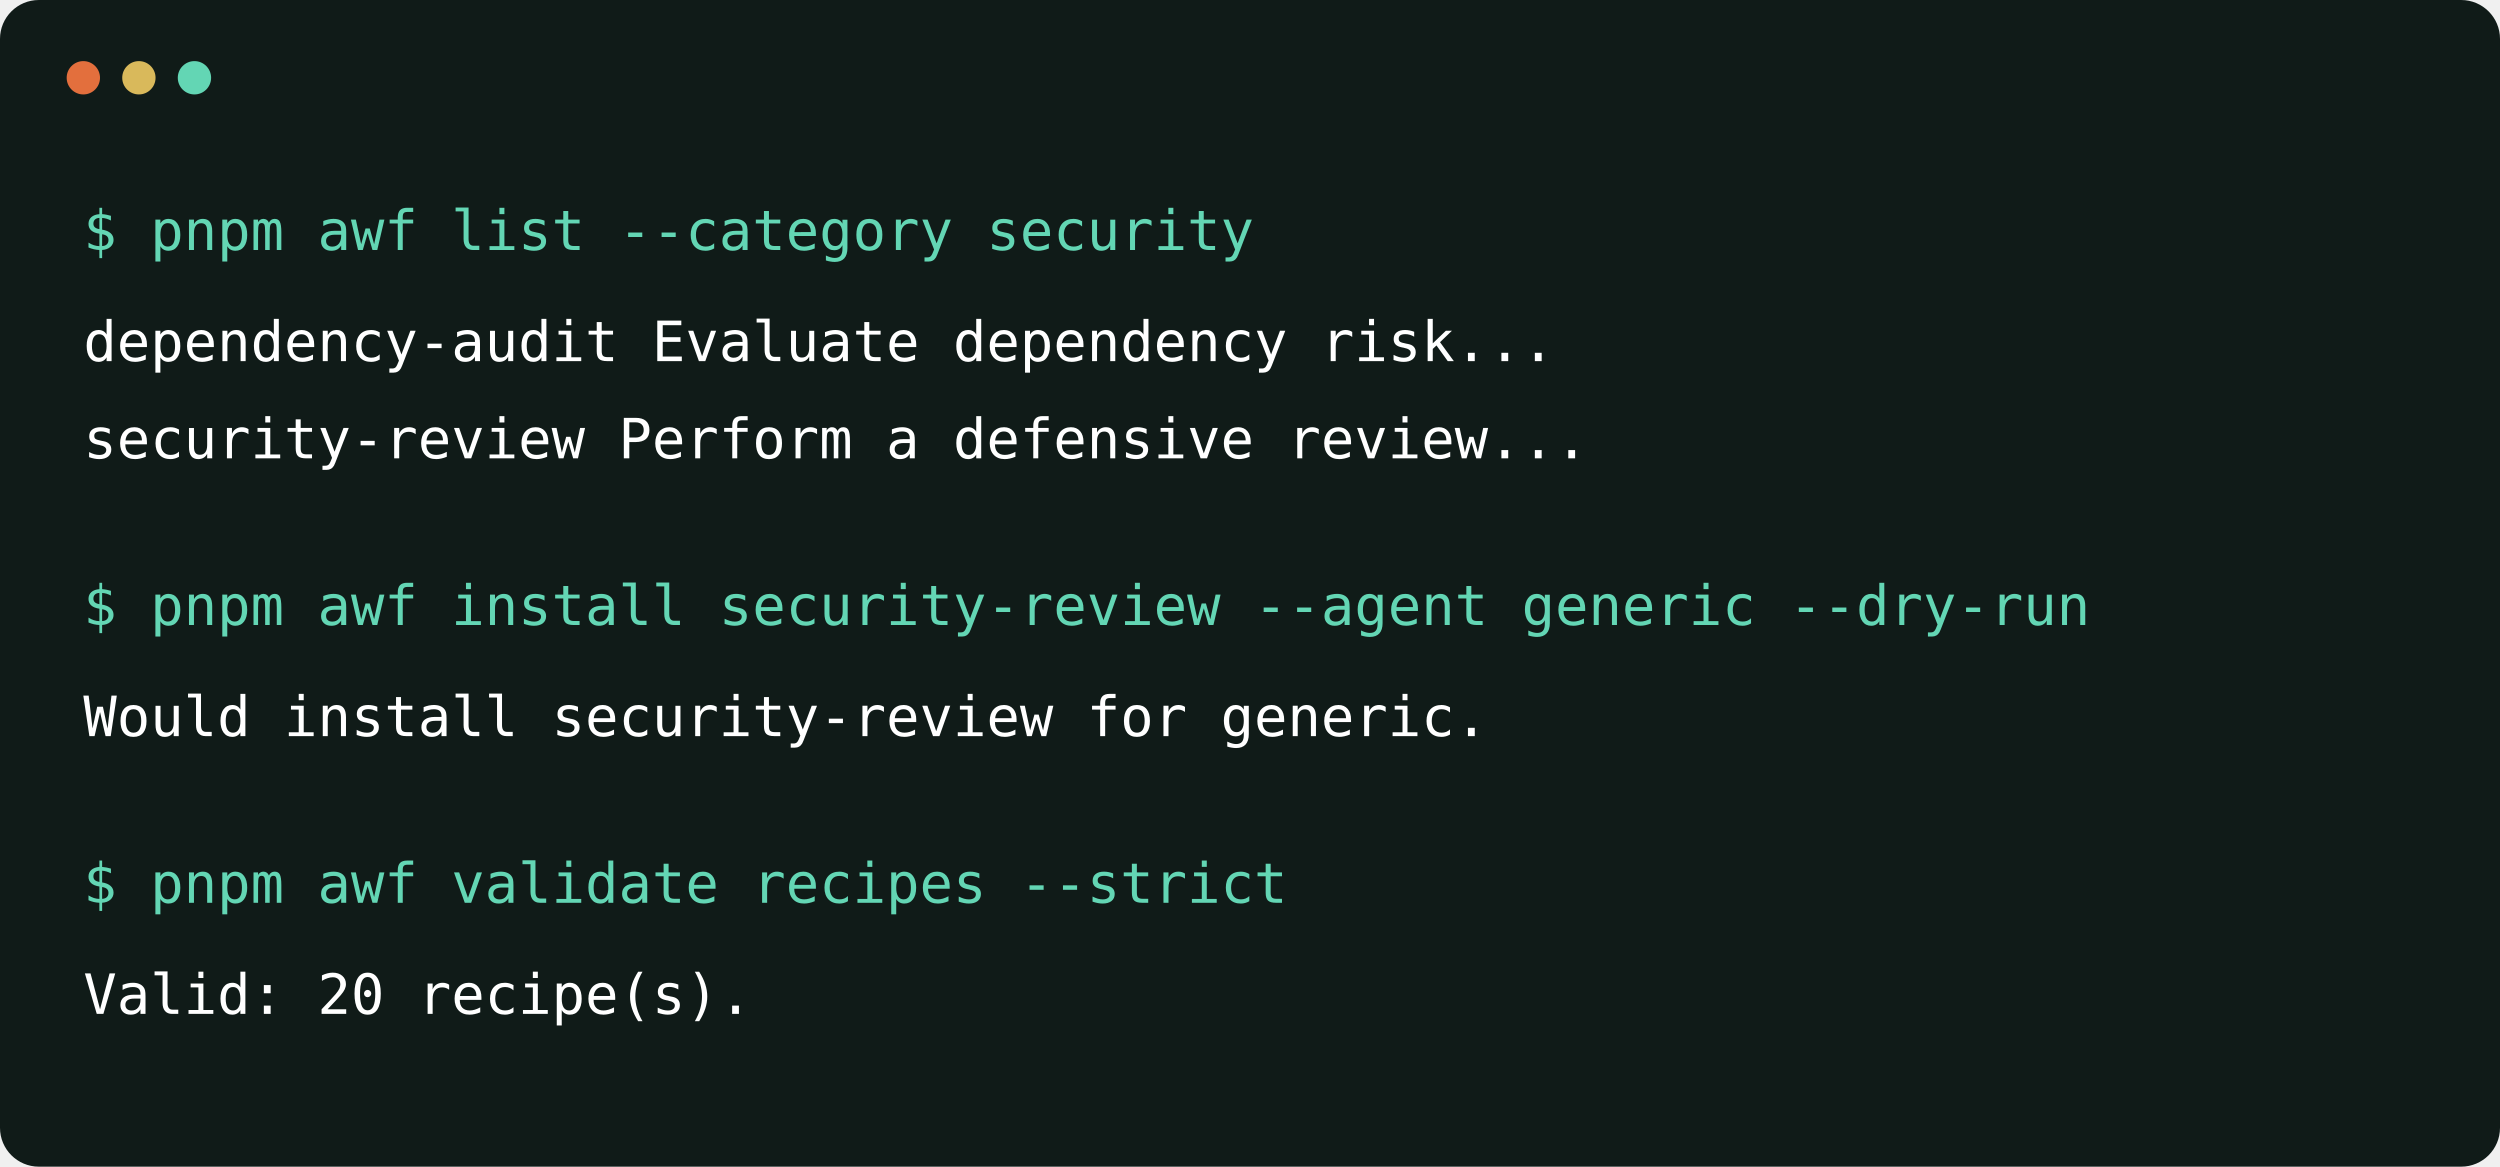
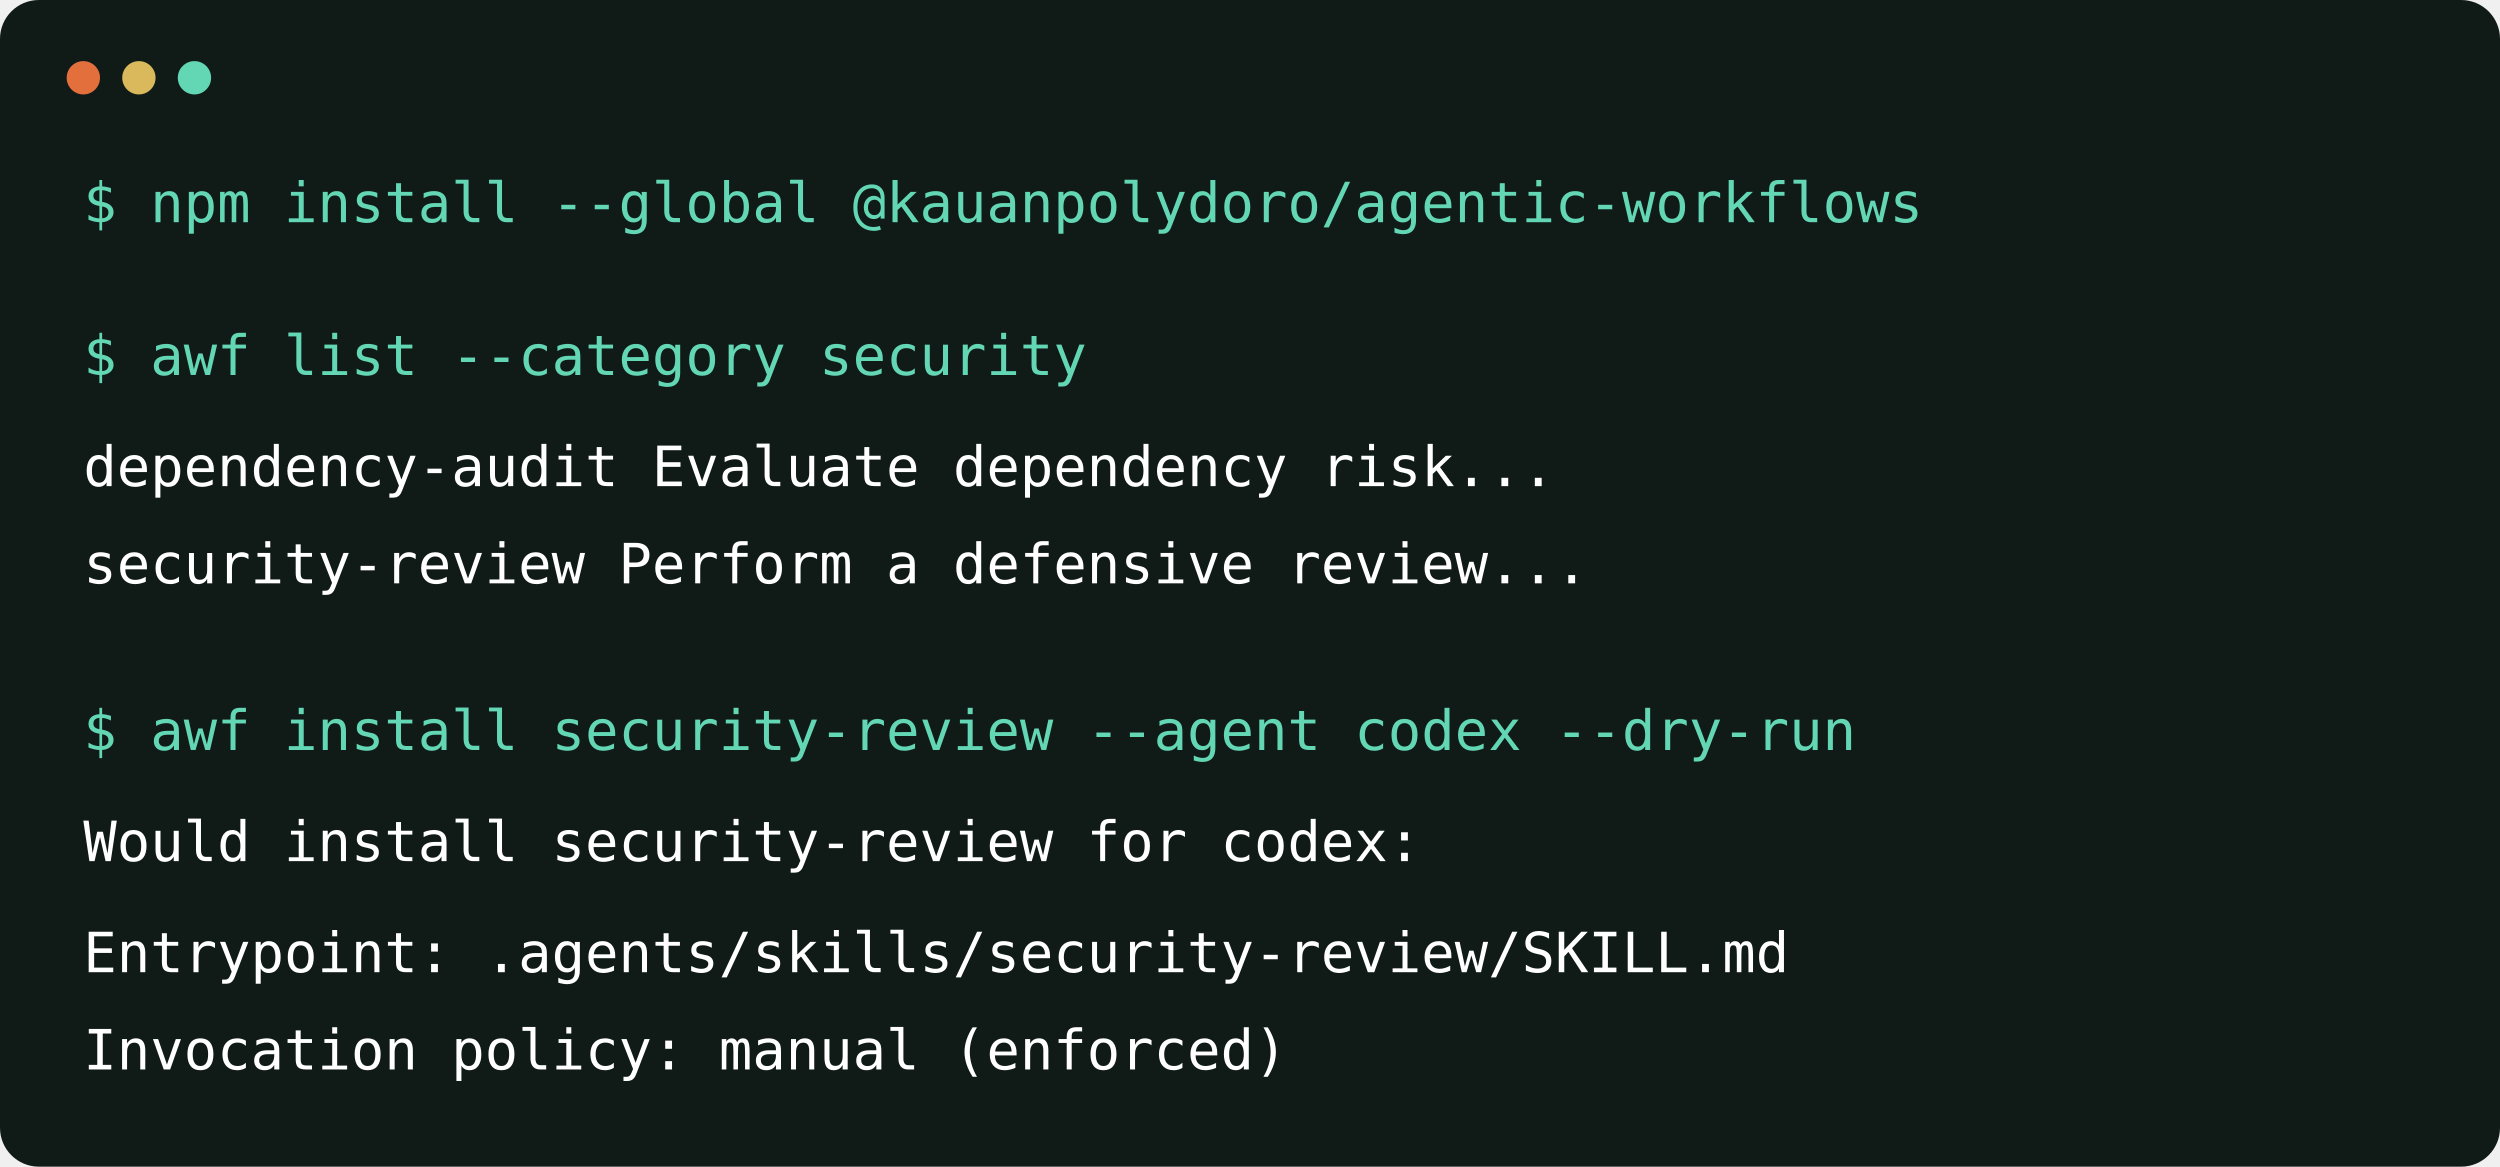
<svg xmlns="http://www.w3.org/2000/svg" viewBox="0 0 900 420" role="img" aria-labelledby="title">
  <rect width="900" height="420" rx="14" fill="#101b18" />
  <circle cx="30" cy="28" r="6" fill="#e36f3d" />
  <circle cx="50" cy="28" r="6" fill="#d9b95b" />
  <circle cx="70" cy="28" r="6" fill="#63d6b4" />
  <g font-family="monospace" font-size="20">
-     <text x="30" y="90" fill="#63d6b4">$ pnpm awf list --category security</text>
-     <text x="30" y="130" fill="#fff">dependency-audit       Evaluate dependency risk...</text>
-     <text x="30" y="165" fill="#fff">security-review        Perform a defensive review...</text>
-     <text x="30" y="225" fill="#63d6b4">$ pnpm awf install security-review --agent generic --dry-run</text>
-     <text x="30" y="265" fill="#fff">Would install security-review for generic.</text>
-     <text x="30" y="325" fill="#63d6b4">$ pnpm awf validate recipes --strict</text>
-     <text x="30" y="365" fill="#fff">Valid: 20 recipe(s).</text>
+     <text x="30" y="80" fill="#63d6b4">$ npm install --global @kauanpolydoro/agentic-workflows</text>
+     <text x="30" y="135" fill="#63d6b4">$ awf list --category security</text>
+     <text x="30" y="175" fill="#fff">dependency-audit       Evaluate dependency risk...</text>
+     <text x="30" y="210" fill="#fff">security-review        Perform a defensive review...</text>
+     <text x="30" y="270" fill="#63d6b4">$ awf install security-review --agent codex --dry-run</text>
+     <text x="30" y="310" fill="#fff">Would install security-review for codex:</text>
+     <text x="30" y="350" fill="#fff">Entrypoint: .agents/skills/security-review/SKILL.md</text>
+     <text x="30" y="385" fill="#fff">Invocation policy: manual (enforced)</text>
  </g>
</svg>
